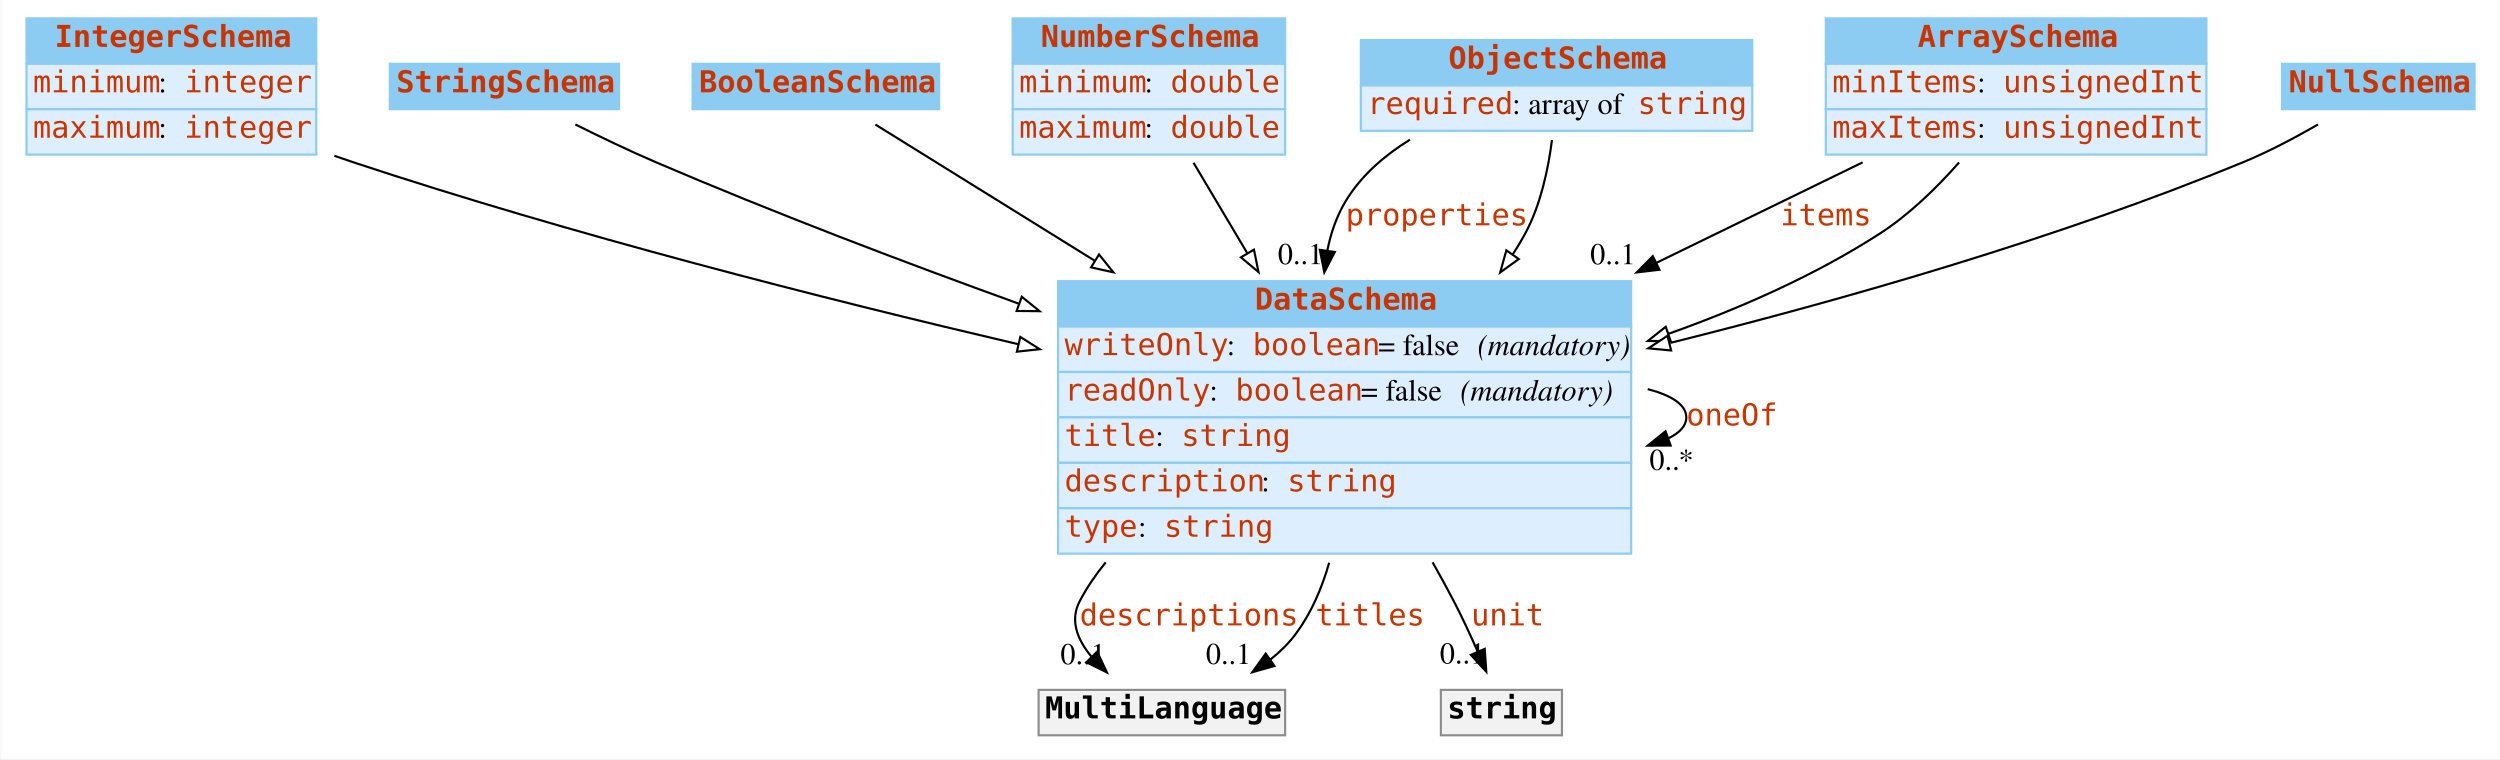
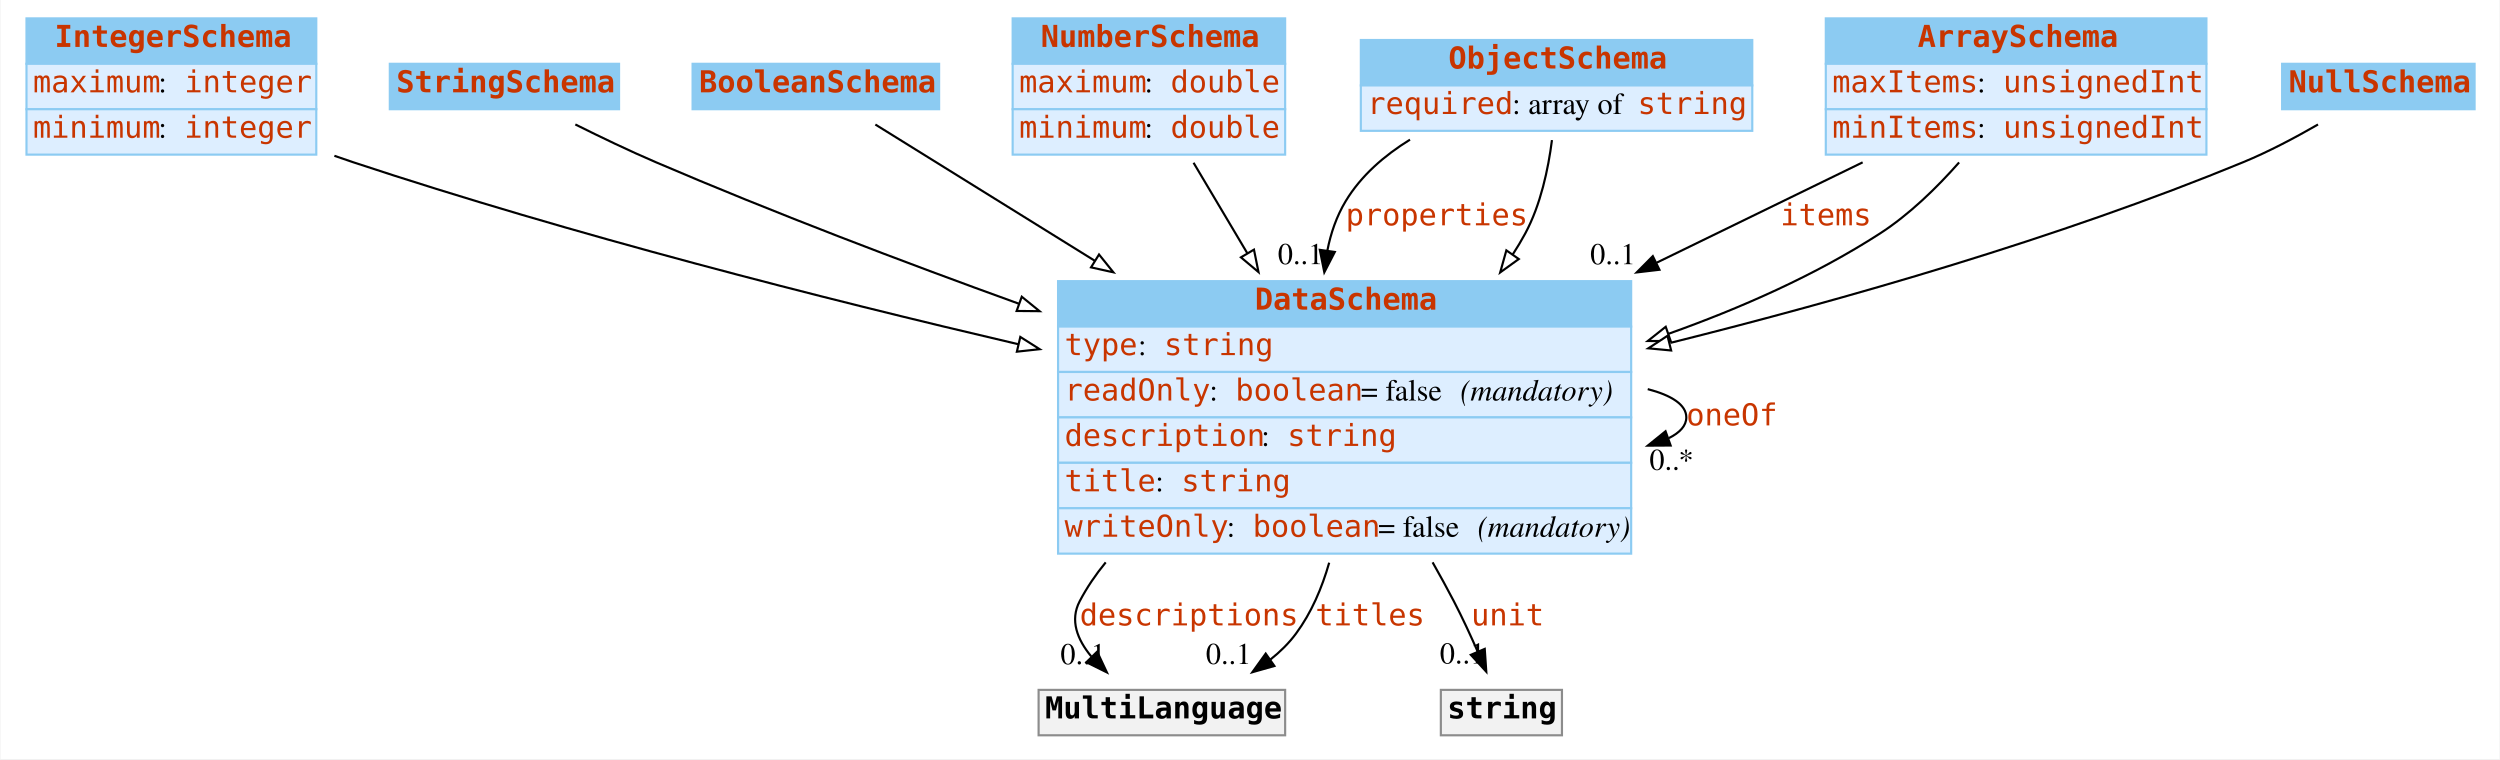
<svg xmlns="http://www.w3.org/2000/svg" width="1156pt" height="351pt" viewBox="0.00 0.00 1155.50 351.00">
  <g id="graph0" class="graph" transform="scale(1 1) rotate(0) translate(4 347)">
    <polygon fill="white" stroke="none" points="-4,4 -4,-347 1151.5,-347 1151.5,4 -4,4" />
    <g id="node1" class="node">
      <polygon fill="#8ccbf2" stroke="none" points="8,-317.5 8,-338.5 142,-338.5 142,-317.5 8,-317.5" />
      <polygon fill="none" stroke="#8ccbf2" points="8,-317.5 8,-338.5 142,-338.5 142,-317.5 8,-317.5" />
      <text text-anchor="start" x="21" y="-325.3" font-family="mono" font-weight="bold" font-size="14.00" fill="#c83500">IntegerSchema</text>
      <polygon fill="#ddeeff" stroke="none" points="8,-296.5 8,-317.5 142,-317.5 142,-296.5 8,-296.5" />
      <polygon fill="none" stroke="#8ccbf2" points="8,-296.5 8,-317.5 142,-317.5 142,-296.5 8,-296.5" />
-       <text text-anchor="start" x="11" y="-304.3" font-family="mono" font-size="14.00" fill="#c83500">minimum</text>
+       <text text-anchor="start" x="11" y="-304.3" font-family="mono" font-size="14.00" fill="#c83500">maximum</text>
      <text text-anchor="start" x="69" y="-304.3" font-family="Times,serif" font-size="14.00"> : </text>
      <text text-anchor="start" x="81" y="-304.3" font-family="mono" font-size="14.00" fill="#c83500">integer</text>
      <polygon fill="#ddeeff" stroke="none" points="8,-275.5 8,-296.5 142,-296.5 142,-275.5 8,-275.5" />
      <polygon fill="none" stroke="#8ccbf2" points="8,-275.5 8,-296.5 142,-296.5 142,-275.5 8,-275.5" />
-       <text text-anchor="start" x="11" y="-283.3" font-family="mono" font-size="14.00" fill="#c83500">maximum</text>
+       <text text-anchor="start" x="11" y="-283.3" font-family="mono" font-size="14.00" fill="#c83500">minimum</text>
      <text text-anchor="start" x="69" y="-283.3" font-family="Times,serif" font-size="14.00"> : </text>
      <text text-anchor="start" x="81" y="-283.3" font-family="mono" font-size="14.00" fill="#c83500">integer</text>
    </g>
    <g id="node8" class="node">
      <polygon fill="#8ccbf2" stroke="none" points="485,-196 485,-217 750,-217 750,-196 485,-196" />
      <polygon fill="none" stroke="#8ccbf2" points="485,-196 485,-217 750,-217 750,-196 485,-196" />
      <text text-anchor="start" x="576" y="-203.8" font-family="mono" font-weight="bold" font-size="14.00" fill="#c83500">DataSchema</text>
      <polygon fill="#ddeeff" stroke="none" points="485,-175 485,-196 750,-196 750,-175 485,-175" />
      <polygon fill="none" stroke="#8ccbf2" points="485,-175 485,-196 750,-196 750,-175 485,-175" />
-       <text text-anchor="start" x="488" y="-182.8" font-family="mono" font-size="14.00" fill="#c83500">writeOnly</text>
-       <text text-anchor="start" x="563" y="-182.8" font-family="Times,serif" font-size="14.00"> : </text>
-       <text text-anchor="start" x="575" y="-182.8" font-family="mono" font-size="14.00" fill="#c83500">boolean</text>
-       <text text-anchor="start" x="633" y="-182.8" font-family="Times,serif" font-size="14.00"> = false </text>
-       <text text-anchor="start" x="679" y="-182.8" font-family="Times,serif" font-style="italic" font-size="14.00">(mandatory)</text>
+       <text text-anchor="start" x="488" y="-182.8" font-family="mono" font-size="14.00" fill="#c83500">type</text>
+       <text text-anchor="start" x="522" y="-182.8" font-family="Times,serif" font-size="14.00"> : </text>
+       <text text-anchor="start" x="534" y="-182.8" font-family="mono" font-size="14.00" fill="#c83500">string</text>
      <polygon fill="#ddeeff" stroke="none" points="485,-154 485,-175 750,-175 750,-154 485,-154" />
      <polygon fill="none" stroke="#8ccbf2" points="485,-154 485,-175 750,-175 750,-154 485,-154" />
      <text text-anchor="start" x="488" y="-161.8" font-family="mono" font-size="14.00" fill="#c83500">readOnly</text>
      <text text-anchor="start" x="555" y="-161.8" font-family="Times,serif" font-size="14.00"> : </text>
      <text text-anchor="start" x="567" y="-161.8" font-family="mono" font-size="14.00" fill="#c83500">boolean</text>
      <text text-anchor="start" x="625" y="-161.8" font-family="Times,serif" font-size="14.00"> = false </text>
      <text text-anchor="start" x="671" y="-161.8" font-family="Times,serif" font-style="italic" font-size="14.00">(mandatory)</text>
      <polygon fill="#ddeeff" stroke="none" points="485,-133 485,-154 750,-154 750,-133 485,-133" />
      <polygon fill="none" stroke="#8ccbf2" points="485,-133 485,-154 750,-154 750,-133 485,-133" />
-       <text text-anchor="start" x="488" y="-140.8" font-family="mono" font-size="14.00" fill="#c83500">title</text>
-       <text text-anchor="start" x="530" y="-140.8" font-family="Times,serif" font-size="14.00"> : </text>
-       <text text-anchor="start" x="542" y="-140.8" font-family="mono" font-size="14.00" fill="#c83500">string</text>
+       <text text-anchor="start" x="488" y="-140.8" font-family="mono" font-size="14.00" fill="#c83500">description</text>
+       <text text-anchor="start" x="579" y="-140.8" font-family="Times,serif" font-size="14.00"> : </text>
+       <text text-anchor="start" x="591" y="-140.8" font-family="mono" font-size="14.00" fill="#c83500">string</text>
      <polygon fill="#ddeeff" stroke="none" points="485,-112 485,-133 750,-133 750,-112 485,-112" />
      <polygon fill="none" stroke="#8ccbf2" points="485,-112 485,-133 750,-133 750,-112 485,-112" />
-       <text text-anchor="start" x="488" y="-119.8" font-family="mono" font-size="14.00" fill="#c83500">description</text>
-       <text text-anchor="start" x="579" y="-119.8" font-family="Times,serif" font-size="14.00"> : </text>
-       <text text-anchor="start" x="591" y="-119.8" font-family="mono" font-size="14.00" fill="#c83500">string</text>
+       <text text-anchor="start" x="488" y="-119.8" font-family="mono" font-size="14.00" fill="#c83500">title</text>
+       <text text-anchor="start" x="530" y="-119.8" font-family="Times,serif" font-size="14.00"> : </text>
+       <text text-anchor="start" x="542" y="-119.8" font-family="mono" font-size="14.00" fill="#c83500">string</text>
      <polygon fill="#ddeeff" stroke="none" points="485,-91 485,-112 750,-112 750,-91 485,-91" />
      <polygon fill="none" stroke="#8ccbf2" points="485,-91 485,-112 750,-112 750,-91 485,-91" />
-       <text text-anchor="start" x="488" y="-98.8" font-family="mono" font-size="14.00" fill="#c83500">type</text>
-       <text text-anchor="start" x="522" y="-98.8" font-family="Times,serif" font-size="14.00"> : </text>
-       <text text-anchor="start" x="534" y="-98.8" font-family="mono" font-size="14.00" fill="#c83500">string</text>
+       <text text-anchor="start" x="488" y="-98.8" font-family="mono" font-size="14.00" fill="#c83500">writeOnly</text>
+       <text text-anchor="start" x="563" y="-98.8" font-family="Times,serif" font-size="14.00"> : </text>
+       <text text-anchor="start" x="575" y="-98.8" font-family="mono" font-size="14.00" fill="#c83500">boolean</text>
+       <text text-anchor="start" x="633" y="-98.8" font-family="Times,serif" font-size="14.00"> = false </text>
+       <text text-anchor="start" x="679" y="-98.8" font-family="Times,serif" font-style="italic" font-size="14.00">(mandatory)</text>
    </g>
-     <g id="edge9" class="edge">
+     <g id="edge7" class="edge">
      <path fill="none" stroke="black" d="M150.369,-274.964C153.272,-273.934 156.157,-272.942 159,-272 260.191,-238.477 376.605,-208.851 466.743,-187.798" />
      <polygon fill="white" stroke="black" points="467.543,-191.206 476.49,-185.531 465.957,-184.388 467.543,-191.206" />
    </g>
    <g id="node2" class="node">
      <polygon fill="#8ccbf2" stroke="none" points="176,-296.5 176,-317.5 282,-317.5 282,-296.5 176,-296.5" />
      <polygon fill="none" stroke="#8ccbf2" points="176,-296.5 176,-317.5 282,-317.5 282,-296.5 176,-296.5" />
      <text text-anchor="start" x="179" y="-304.3" font-family="mono" font-weight="bold" font-size="14.00" fill="#c83500">StringSchema</text>
    </g>
    <g id="edge13" class="edge">
      <path fill="none" stroke="black" d="M261.782,-289.455C273.412,-283.645 286.673,-277.288 299,-272 353.06,-248.809 413.406,-225.884 466.88,-206.556" />
      <polygon fill="white" stroke="black" points="468.213,-209.796 476.435,-203.114 465.84,-203.21 468.213,-209.796" />
    </g>
    <g id="node3" class="node">
      <polygon fill="#8ccbf2" stroke="none" points="316,-296.5 316,-317.5 430,-317.5 430,-296.5 316,-296.5" />
      <polygon fill="none" stroke="#8ccbf2" points="316,-296.5 316,-317.5 430,-317.5 430,-296.5 316,-296.5" />
      <text text-anchor="start" x="319" y="-304.3" font-family="mono" font-weight="bold" font-size="14.00" fill="#c83500">BooleanSchema</text>
    </g>
-     <g id="edge11" class="edge">
+     <g id="edge9" class="edge">
      <path fill="none" stroke="black" d="M400.516,-289.416C425.544,-273.876 464.241,-249.848 502.035,-226.382" />
      <polygon fill="white" stroke="black" points="503.939,-229.32 510.588,-221.071 500.246,-223.373 503.939,-229.32" />
    </g>
    <g id="node4" class="node">
      <polygon fill="#8ccbf2" stroke="none" points="464,-317.5 464,-338.5 590,-338.5 590,-317.5 464,-317.5" />
      <polygon fill="none" stroke="#8ccbf2" points="464,-317.5 464,-338.5 590,-338.5 590,-317.5 464,-317.5" />
      <text text-anchor="start" x="477" y="-325.3" font-family="mono" font-weight="bold" font-size="14.00" fill="#c83500">NumberSchema</text>
      <polygon fill="#ddeeff" stroke="none" points="464,-296.5 464,-317.5 590,-317.5 590,-296.5 464,-296.5" />
      <polygon fill="none" stroke="#8ccbf2" points="464,-296.5 464,-317.5 590,-317.5 590,-296.5 464,-296.5" />
-       <text text-anchor="start" x="467" y="-304.3" font-family="mono" font-size="14.00" fill="#c83500">minimum</text>
+       <text text-anchor="start" x="467" y="-304.3" font-family="mono" font-size="14.00" fill="#c83500">maximum</text>
      <text text-anchor="start" x="525" y="-304.3" font-family="Times,serif" font-size="14.00"> : </text>
      <text text-anchor="start" x="537" y="-304.3" font-family="mono" font-size="14.00" fill="#c83500">double</text>
      <polygon fill="#ddeeff" stroke="none" points="464,-275.5 464,-296.5 590,-296.5 590,-275.5 464,-275.5" />
      <polygon fill="none" stroke="#8ccbf2" points="464,-275.5 464,-296.5 590,-296.5 590,-275.5 464,-275.5" />
-       <text text-anchor="start" x="467" y="-283.3" font-family="mono" font-size="14.00" fill="#c83500">maximum</text>
+       <text text-anchor="start" x="467" y="-283.3" font-family="mono" font-size="14.00" fill="#c83500">minimum</text>
      <text text-anchor="start" x="525" y="-283.3" font-family="Times,serif" font-size="14.00"> : </text>
      <text text-anchor="start" x="537" y="-283.3" font-family="mono" font-size="14.00" fill="#c83500">double</text>
    </g>
-     <g id="edge7" class="edge">
+     <g id="edge12" class="edge">
      <path fill="none" stroke="black" d="M547.648,-271.743C555.11,-259.182 563.85,-244.47 572.562,-229.804" />
      <polygon fill="white" stroke="black" points="575.58,-231.577 577.678,-221.192 569.562,-228.002 575.58,-231.577" />
    </g>
    <g id="node5" class="node">
      <polygon fill="#8ccbf2" stroke="none" points="625,-307.5 625,-328.5 806,-328.5 806,-307.5 625,-307.5" />
      <polygon fill="none" stroke="#8ccbf2" points="625,-307.5 625,-328.5 806,-328.5 806,-307.5 625,-307.5" />
      <text text-anchor="start" x="665.5" y="-315.3" font-family="mono" font-weight="bold" font-size="14.00" fill="#c83500">ObjectSchema</text>
      <polygon fill="#ddeeff" stroke="none" points="625,-286.5 625,-307.5 806,-307.5 806,-286.5 625,-286.5" />
      <polygon fill="none" stroke="#8ccbf2" points="625,-286.5 625,-307.5 806,-307.5 806,-286.5 625,-286.5" />
      <text text-anchor="start" x="628" y="-294.3" font-family="mono" font-size="14.00" fill="#c83500">required</text>
      <text text-anchor="start" x="695" y="-294.3" font-family="Times,serif" font-size="14.00"> : array of </text>
      <text text-anchor="start" x="753" y="-294.3" font-family="mono" font-size="14.00" fill="#c83500">string</text>
    </g>
    <g id="edge1" class="edge">
      <path fill="none" stroke="black" d="M647.732,-282.423C635.903,-275.127 625.117,-265.808 618,-254 613.774,-246.988 611.086,-239.158 609.509,-231.057" />
      <polygon fill="black" stroke="black" points="612.965,-230.495 608.11,-221.078 606.033,-231.467 612.965,-230.495" />
      <text text-anchor="start" x="618" y="-242.8" font-family="mono" font-size="14.00" fill="#c83500">properties</text>
      <text text-anchor="middle" x="597.11" y="-224.878" font-family="Times,serif" font-size="14.00">0..1</text>
    </g>
-     <g id="edge8" class="edge">
+     <g id="edge11" class="edge">
      <path fill="none" stroke="black" d="M713.377,-282.225C711.666,-268.829 708.163,-252.27 701,-239 699.231,-235.722 697.293,-232.488 695.219,-229.309" />
      <polygon fill="white" stroke="black" points="698.03,-227.221 689.434,-221.027 692.291,-231.23 698.03,-227.221" />
    </g>
    <g id="node6" class="node">
      <polygon fill="#8ccbf2" stroke="none" points="840,-317.5 840,-338.5 1016,-338.5 1016,-317.5 840,-317.5" />
      <polygon fill="none" stroke="#8ccbf2" points="840,-317.5 840,-338.5 1016,-338.5 1016,-317.5 840,-317.5" />
      <text text-anchor="start" x="882.5" y="-325.3" font-family="mono" font-weight="bold" font-size="14.00" fill="#c83500">ArraySchema</text>
      <polygon fill="#ddeeff" stroke="none" points="840,-296.5 840,-317.5 1016,-317.5 1016,-296.5 840,-296.5" />
      <polygon fill="none" stroke="#8ccbf2" points="840,-296.5 840,-317.5 1016,-317.5 1016,-296.5 840,-296.5" />
-       <text text-anchor="start" x="843" y="-304.3" font-family="mono" font-size="14.00" fill="#c83500">minItems</text>
+       <text text-anchor="start" x="843" y="-304.3" font-family="mono" font-size="14.00" fill="#c83500">maxItems</text>
      <text text-anchor="start" x="910" y="-304.3" font-family="Times,serif" font-size="14.00"> : </text>
      <text text-anchor="start" x="922" y="-304.3" font-family="mono" font-size="14.00" fill="#c83500">unsignedInt</text>
      <polygon fill="#ddeeff" stroke="none" points="840,-275.5 840,-296.5 1016,-296.5 1016,-275.5 840,-275.5" />
      <polygon fill="none" stroke="#8ccbf2" points="840,-275.5 840,-296.5 1016,-296.5 1016,-275.5 840,-275.5" />
-       <text text-anchor="start" x="843" y="-283.3" font-family="mono" font-size="14.00" fill="#c83500">maxItems</text>
+       <text text-anchor="start" x="843" y="-283.3" font-family="mono" font-size="14.00" fill="#c83500">minItems</text>
      <text text-anchor="start" x="910" y="-283.3" font-family="Times,serif" font-size="14.00"> : </text>
      <text text-anchor="start" x="922" y="-283.3" font-family="mono" font-size="14.00" fill="#c83500">unsignedInt</text>
    </g>
    <g id="edge2" class="edge">
      <path fill="none" stroke="black" d="M857.04,-271.933C828.691,-258.123 794.956,-241.689 761.866,-225.57" />
      <polygon fill="black" stroke="black" points="763.078,-222.267 752.555,-221.034 760.012,-228.56 763.078,-222.267" />
      <text text-anchor="start" x="819" y="-242.8" font-family="mono" font-size="14.00" fill="#c83500">items</text>
      <text text-anchor="middle" x="741.555" y="-224.834" font-family="Times,serif" font-size="14.00">0..1</text>
    </g>
-     <g id="edge10" class="edge">
+     <g id="edge8" class="edge">
      <path fill="none" stroke="black" d="M901.641,-271.886C891.278,-260.14 878.602,-247.781 865,-239 835.327,-219.845 800.821,-204.58 767.15,-192.607" />
      <polygon fill="white" stroke="black" points="768.275,-189.293 757.68,-189.317 765.978,-195.905 768.275,-189.293" />
    </g>
    <g id="node7" class="node">
      <polygon fill="#8ccbf2" stroke="none" points="1051,-296.5 1051,-317.5 1140,-317.5 1140,-296.5 1051,-296.5" />
      <polygon fill="none" stroke="#8ccbf2" points="1051,-296.5 1051,-317.5 1140,-317.5 1140,-296.5 1051,-296.5" />
      <text text-anchor="start" x="1054" y="-304.3" font-family="mono" font-weight="bold" font-size="14.00" fill="#c83500">NullSchema</text>
    </g>
-     <g id="edge12" class="edge">
+     <g id="edge10" class="edge">
      <path fill="none" stroke="black" d="M1067.6,-289.442C1057.06,-283.364 1044.73,-276.835 1033,-272 947.691,-236.836 848.334,-208.455 768.118,-188.455" />
      <polygon fill="white" stroke="black" points="768.481,-184.939 757.933,-185.935 766.799,-191.734 768.481,-184.939" />
    </g>
-     <g id="edge3" class="edge">
+     <g id="edge4" class="edge">
      <path fill="none" stroke="black" d="M757.658,-167.071C768.688,-164.197 775.5,-159.84 775.5,-154 775.5,-150.168 772.566,-146.974 767.432,-144.419" />
      <polygon fill="black" stroke="black" points="768.253,-140.995 757.658,-140.929 765.899,-147.588 768.253,-140.995" />
      <text text-anchor="start" x="775.5" y="-150.3" font-family="mono" font-size="14.00" fill="#c83500">oneOf</text>
      <text text-anchor="middle" x="768.658" y="-129.729" font-family="Times,serif" font-size="14.00">0..*</text>
    </g>
    <g id="node9" class="node">
      <polygon fill="#f2f2f2" stroke="none" points="476,-7 476,-28 590,-28 590,-7 476,-7" />
      <polygon fill="none" stroke="#8c8c8c" points="476,-7 476,-28 590,-28 590,-7 476,-7" />
      <text text-anchor="start" x="479" y="-14.8" font-family="mono" font-weight="bold" font-size="14.00">MultiLanguage</text>
    </g>
-     <g id="edge4" class="edge">
+     <g id="edge3" class="edge">
      <path fill="none" stroke="black" d="M507.031,-86.962C502.426,-81.358 498.35,-75.374 495,-69 490.359,-60.169 493.89,-51.264 500.344,-43.465" />
      <polygon fill="black" stroke="black" points="503.082,-45.672 507.578,-36.078 498.081,-40.773 503.082,-45.672" />
      <text text-anchor="start" x="495" y="-57.8" font-family="mono" font-size="14.00" fill="#c83500">descriptions</text>
      <text text-anchor="middle" x="496.578" y="-39.878" font-family="Times,serif" font-size="14.00">0..1</text>
    </g>
    <g id="edge6" class="edge">
      <path fill="none" stroke="black" d="M610.366,-86.807C607.022,-75.113 602.129,-63.619 595,-54 591.688,-49.531 587.625,-45.552 583.177,-42.028" />
      <polygon fill="black" stroke="black" points="585.029,-39.052 574.834,-36.17 581.007,-44.781 585.029,-39.052" />
      <text text-anchor="start" x="604" y="-57.8" font-family="mono" font-size="14.00" fill="#c83500">titles</text>
      <text text-anchor="middle" x="563.834" y="-39.97" font-family="Times,serif" font-size="14.00">0..1</text>
    </g>
    <g id="node10" class="node">
      <polygon fill="#f2f2f2" stroke="none" points="662,-7 662,-28 718,-28 718,-7 662,-7" />
      <polygon fill="none" stroke="#8c8c8c" points="662,-7 662,-28 718,-28 718,-7 662,-7" />
      <text text-anchor="start" x="665" y="-14.8" font-family="mono" font-weight="bold" font-size="14.00">string</text>
    </g>
    <g id="edge5" class="edge">
      <path fill="none" stroke="black" d="M658.186,-86.976C661.607,-80.954 664.927,-74.901 668,-69 671.88,-61.548 675.71,-53.265 679.059,-45.62" />
      <polygon fill="black" stroke="black" points="682.294,-46.957 683.012,-36.387 675.859,-44.202 682.294,-46.957" />
      <text text-anchor="start" x="676" y="-57.8" font-family="mono" font-size="14.00" fill="#c83500">unit</text>
      <text text-anchor="middle" x="672.012" y="-40.187" font-family="Times,serif" font-size="14.00">0..1</text>
    </g>
  </g>
</svg>
